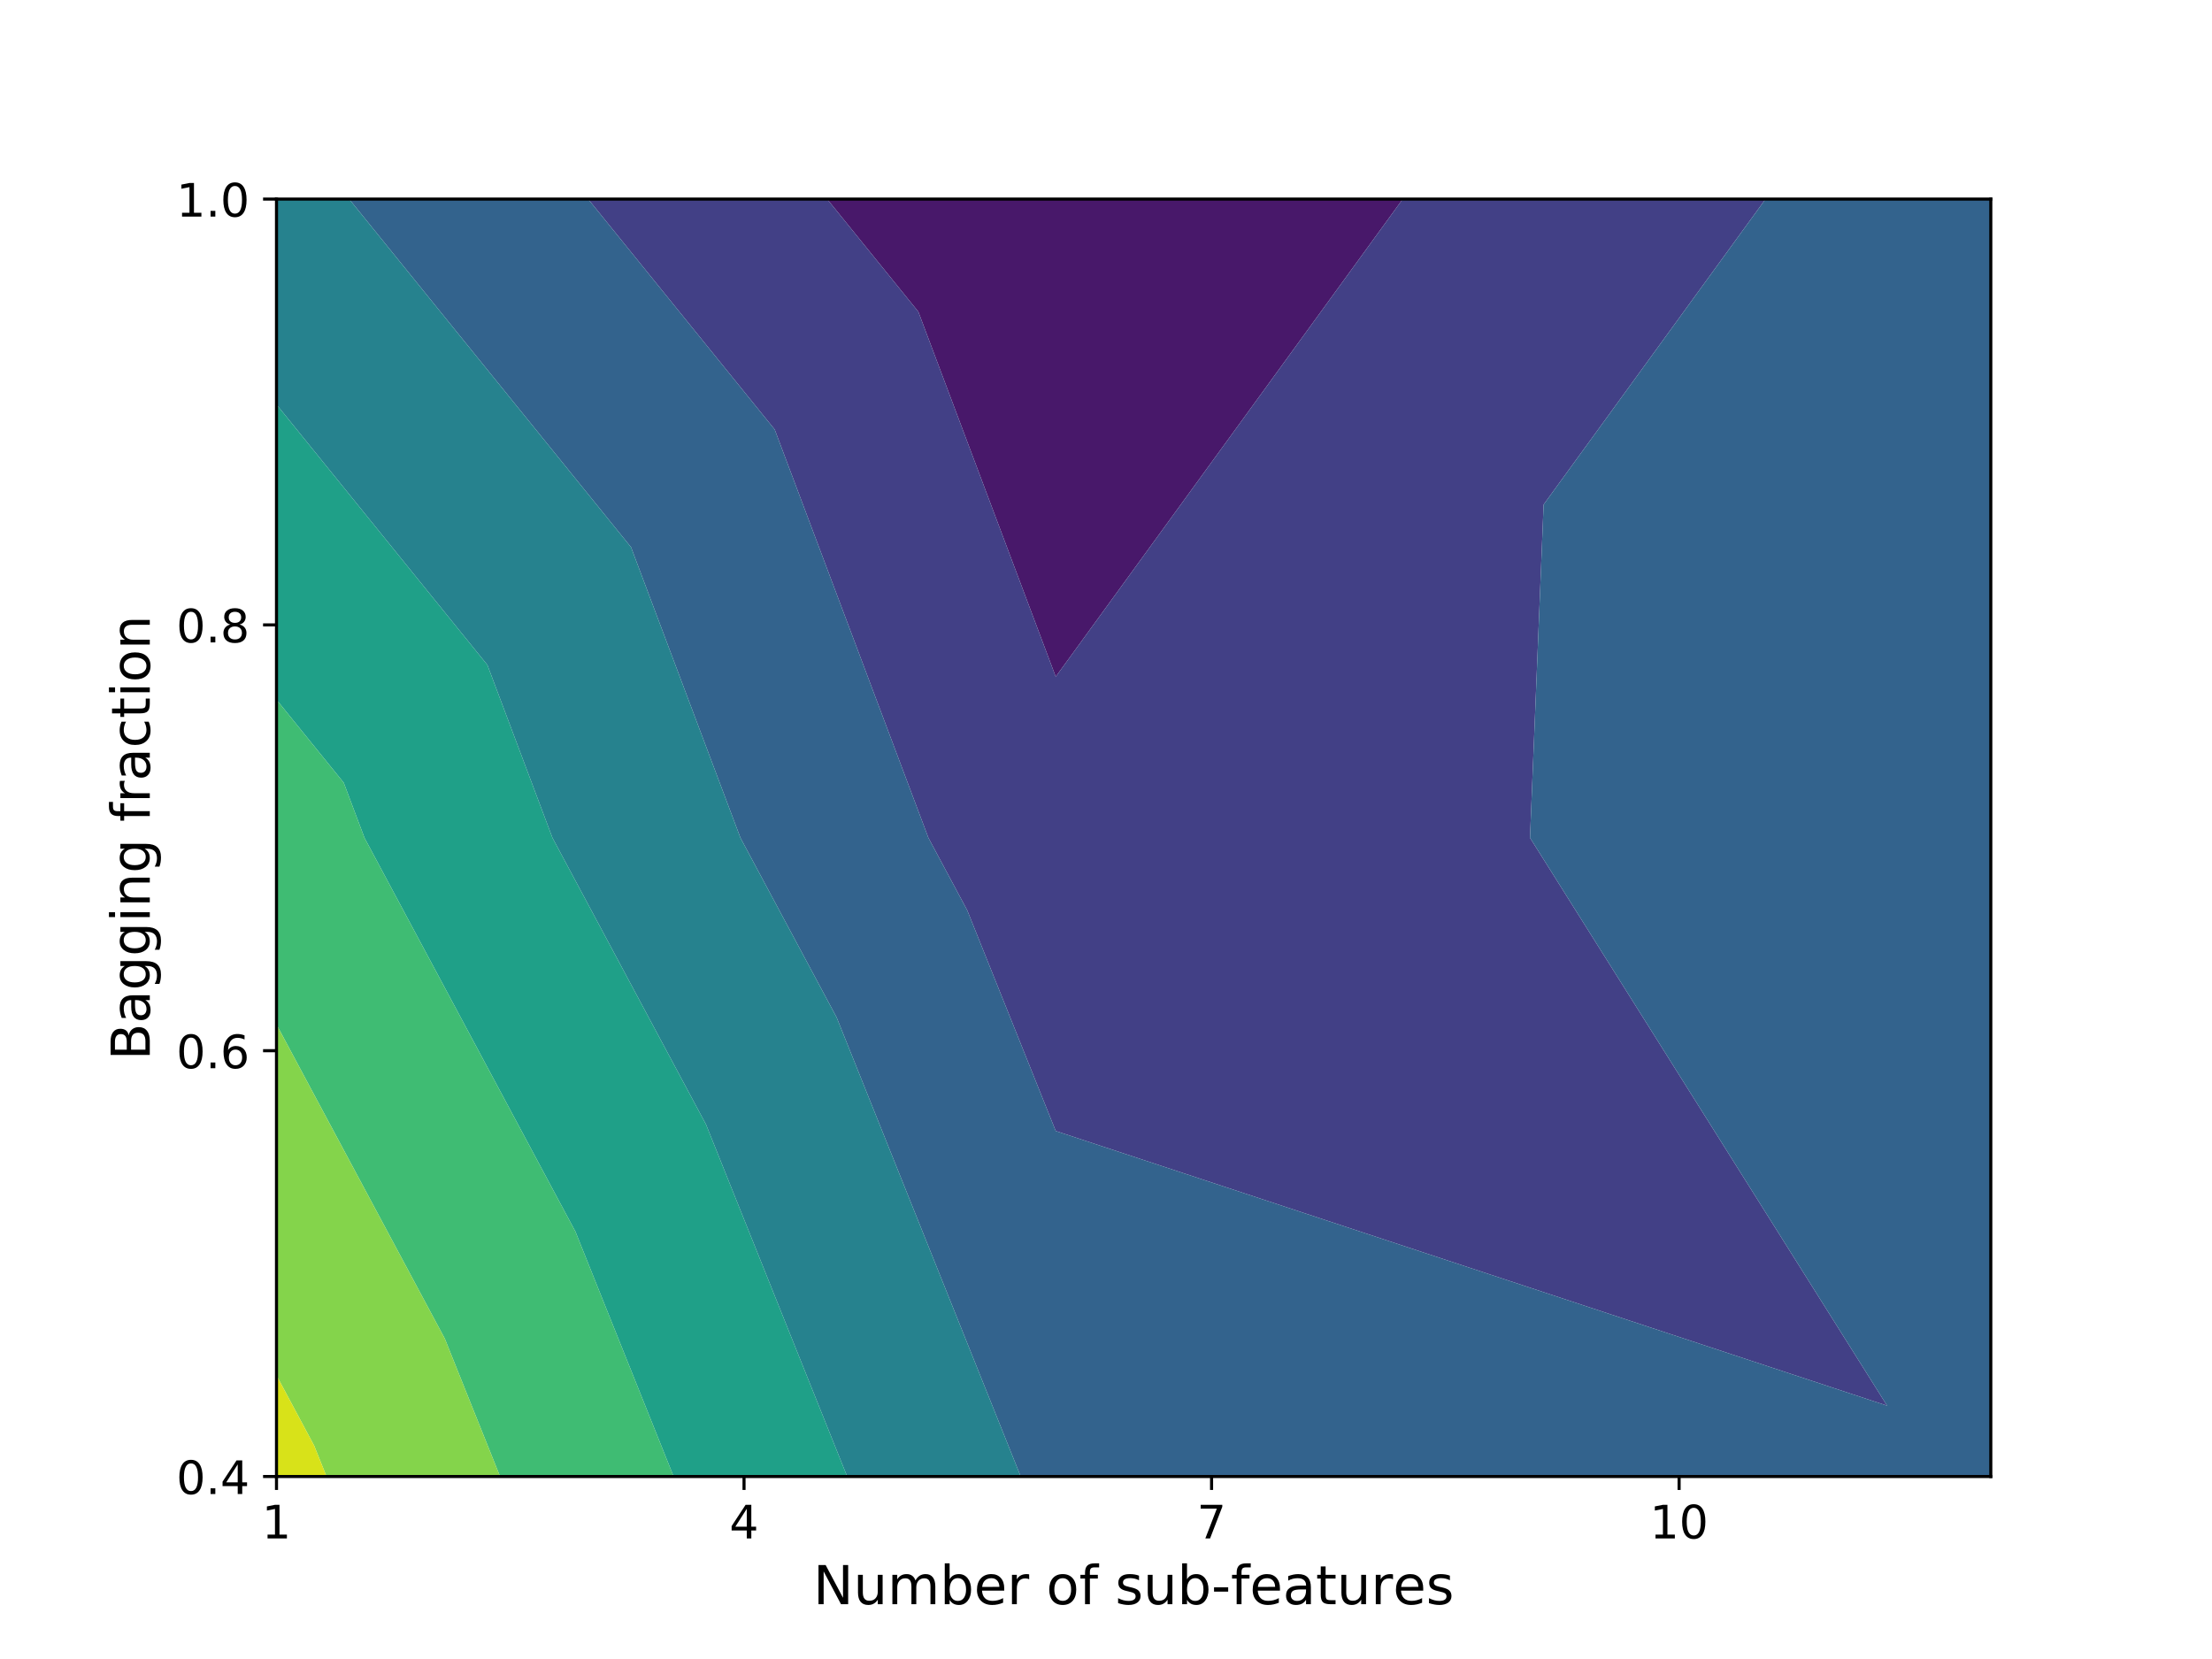
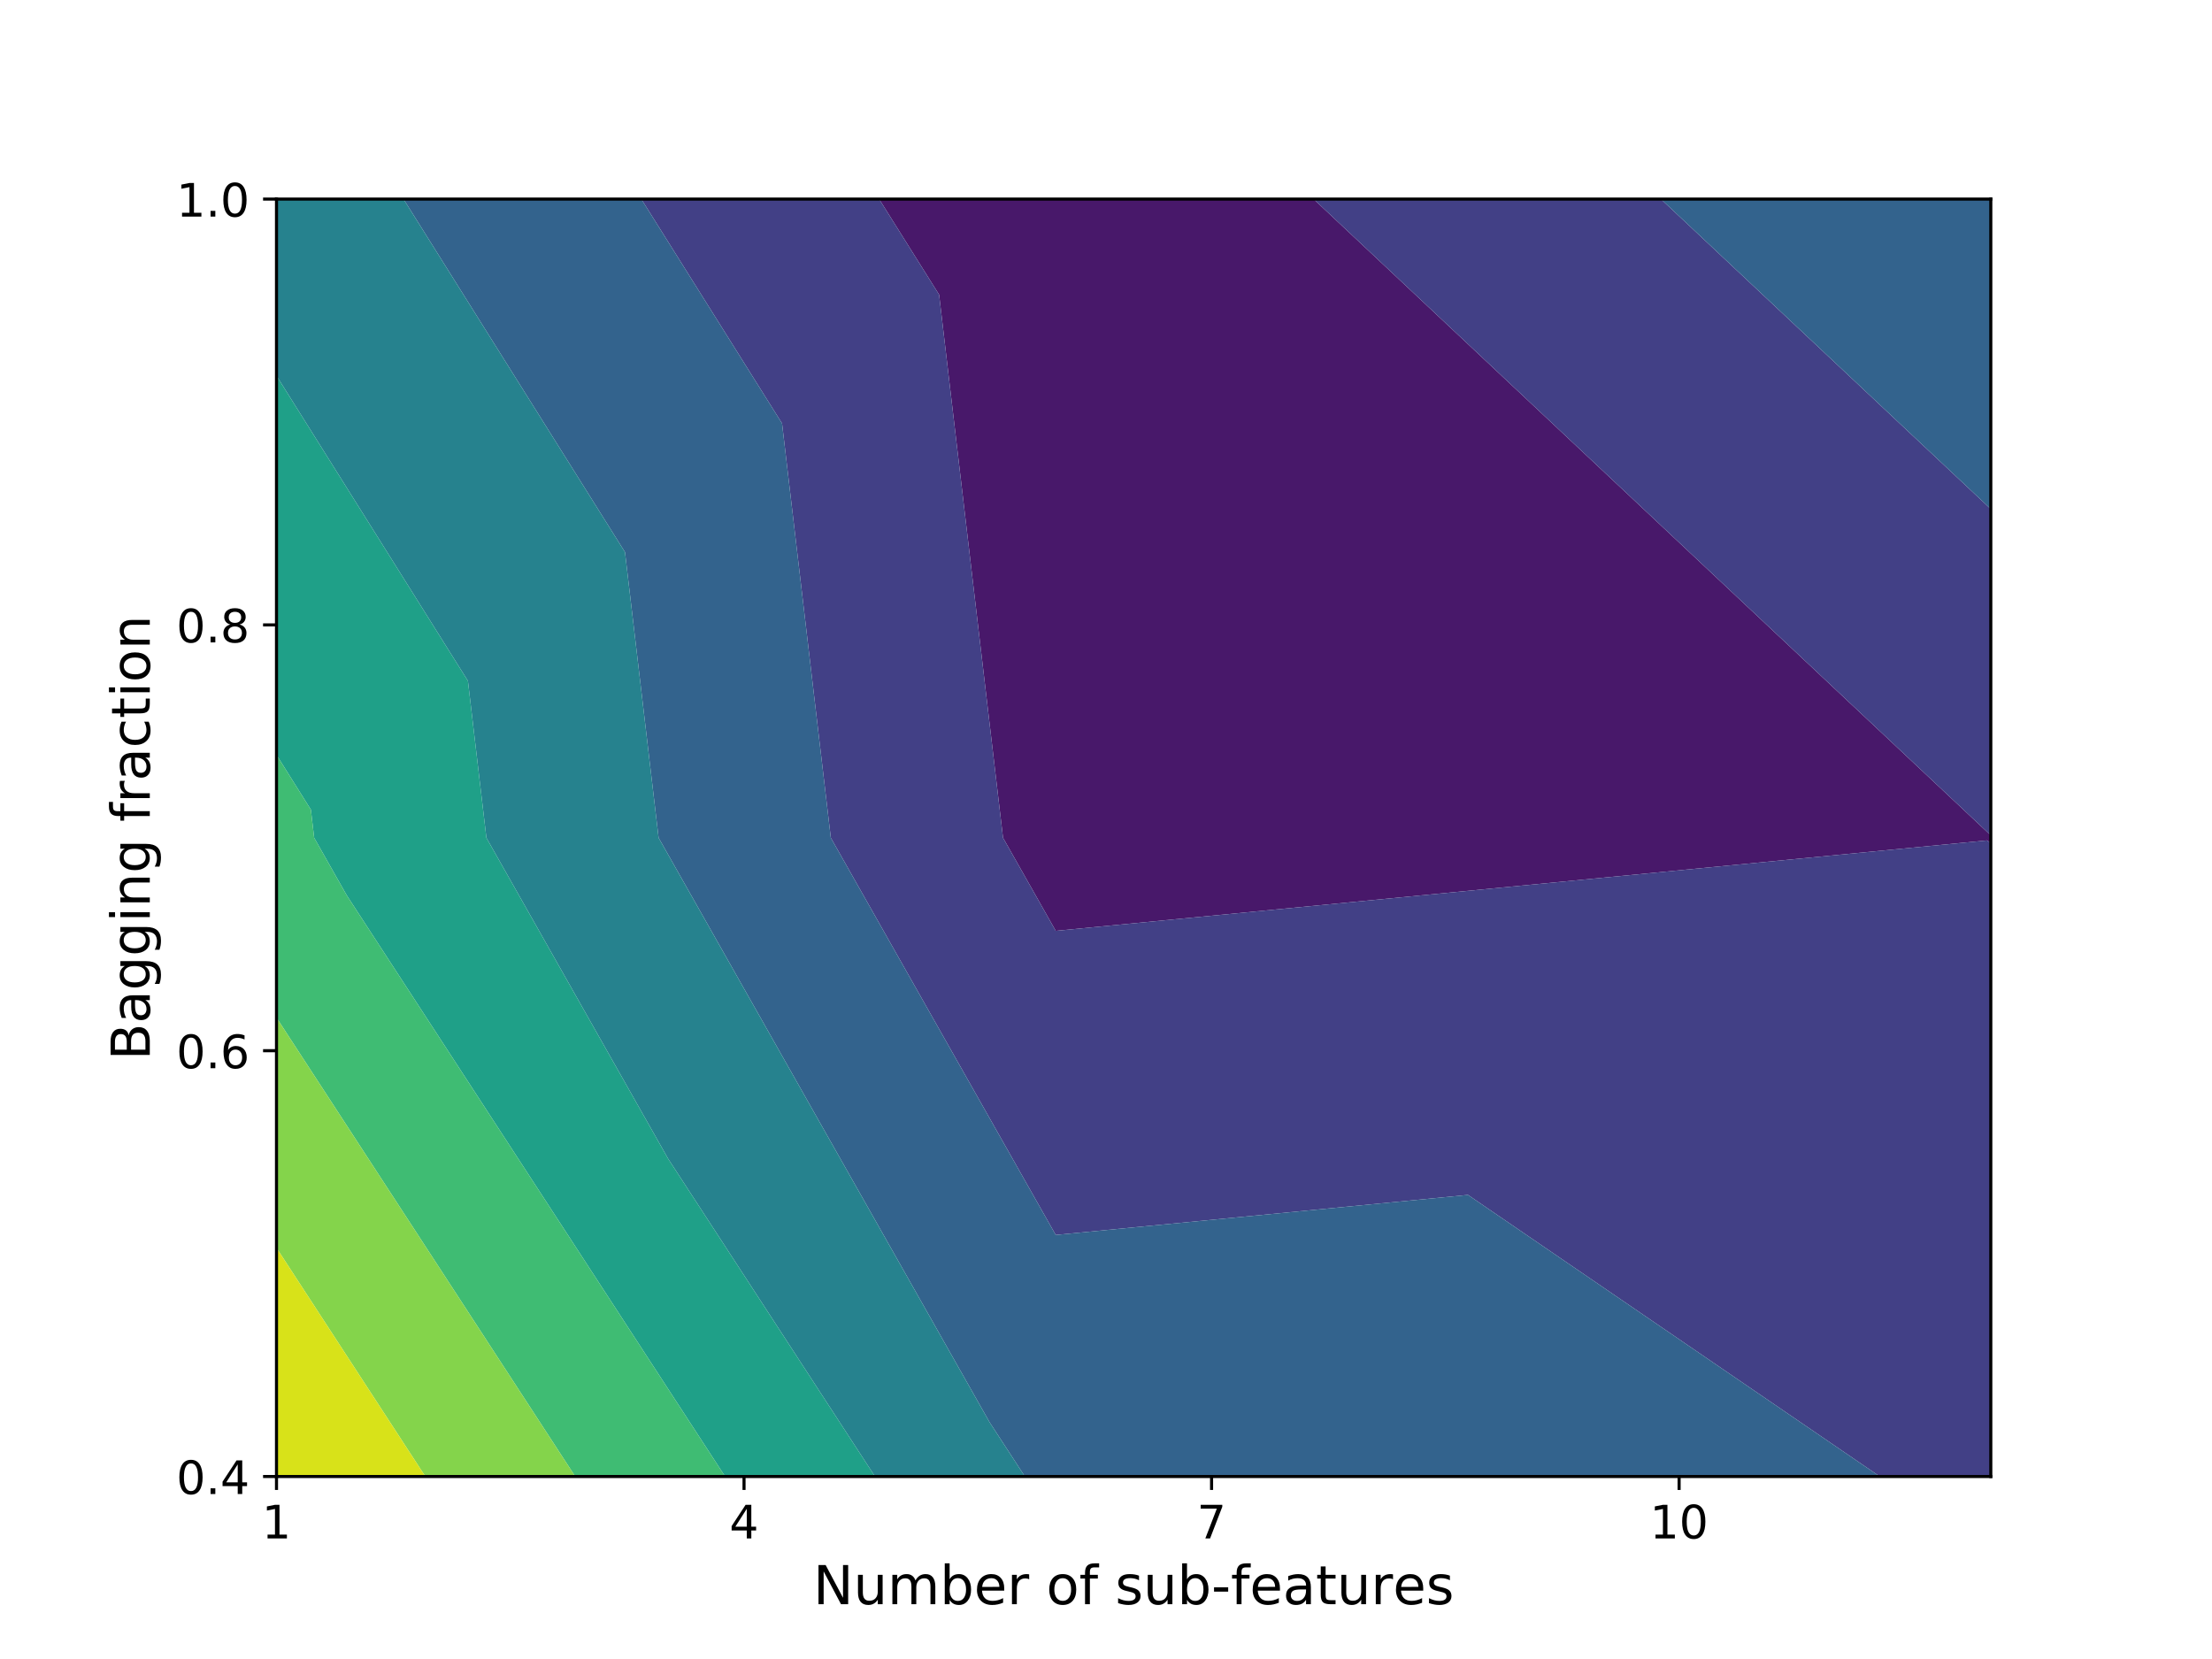
<svg xmlns="http://www.w3.org/2000/svg" xmlns:xlink="http://www.w3.org/1999/xlink" height="432pt" version="1.1" viewBox="0 0 576 432" width="576pt">
  <defs>
    <style type="text/css">
*{stroke-linecap:butt;stroke-linejoin:round;}
  </style>
  </defs>
  <g id="figure_1">
    <g id="patch_1">
      <path d="M 0 432  L 576 432  L 576 0  L 0 0  z " style="fill:#ffffff;" />
    </g>
    <g id="axes_1">
      <g id="patch_2">
        <path d="M 72 384.48  L 518.4 384.48  L 518.4 51.84  L 72 51.84  z " style="fill:#ffffff;" />
      </g>
      <g id="PathCollection_1">
-         <path clip-path="url(#p5b88f392f9)" d="M 215.384 51.84  L 239.13 81.167  L 274.909 176.215  L 365.272 51.84  L 274.909 51.84  " style="fill:#48186a;" />
+         <path clip-path="url(#pad7a2a1388)" d="M 518.4 217.53  L 342.062 51.84  L 274.909 51.84  L 228.925 51.84  L 244.541 76.732  L 261.186 218.16  L 274.909 242.393  L 517.398 218.844  L 518.4 219.53  L 518.4 218.16  " style="fill:#48186a;" />
      </g>
      <g id="PathCollection_2">
-         <path clip-path="url(#p5b88f392f9)" d="M 153.153 51.84  L 201.724 111.828  L 241.751 218.16  L 251.868 237.046  L 274.909 294.504  L 491.397 366.035  L 398.409 218.16  L 401.955 131.38  L 459.743 51.84  L 365.272 51.84  L 274.909 176.215  L 239.13 81.167  L 215.384 51.84  " style="fill:#424086;" />
+         <path clip-path="url(#pad7a2a1388)" d="M 518.4 219.53  L 517.398 218.844  L 274.909 242.393  L 261.186 218.16  L 244.541 76.732  L 228.925 51.84  L 166.997 51.84  L 203.642 110.256  L 216.342 218.16  L 274.909 321.579  L 382.257 311.155  L 489.506 384.48  L 518.4 384.48  M 518.4 132.553  L 432.5 51.84  L 342.062 51.84  L 518.4 217.53  " style="fill:#424086;" />
      </g>
      <g id="PathCollection_3">
-         <path clip-path="url(#p5b88f392f9)" d="M 90.921 51.84  L 164.318 142.489  L 192.803 218.16  L 217.856 264.925  L 265.797 384.48  L 274.909 384.48  L 518.4 384.48  L 518.4 218.16  L 518.4 51.84  L 459.743 51.84  L 401.955 131.38  L 398.409 218.16  L 491.397 366.035  L 274.909 294.504  L 251.868 237.046  L 241.751 218.16  L 201.724 111.828  L 153.153 51.84  " style="fill:#33638d;" />
+         <path clip-path="url(#pad7a2a1388)" d="M 489.506 384.48  L 382.257 311.155  L 274.909 321.579  L 216.342 218.16  L 203.642 110.256  L 166.997 51.84  L 105.069 51.84  L 162.744 143.779  L 171.498 218.16  L 257.696 370.371  L 266.882 384.48  L 274.909 384.48  M 432.5 51.84  L 518.4 132.553  L 518.4 51.84  " style="fill:#33638d;" />
      </g>
      <g id="PathCollection_4">
-         <path clip-path="url(#p5b88f392f9)" d="M 72 105.33  L 126.912 173.15  L 143.855 218.16  L 183.844 292.804  L 220.605 384.48  L 265.797 384.48  L 217.856 264.925  L 192.803 218.16  L 164.318 142.489  L 90.921 51.84  L 72 51.84  " style="fill:#26828e;" />
+         <path clip-path="url(#pad7a2a1388)" d="M 72 97.844  L 121.845 177.303  L 126.654 218.16  L 174.002 301.769  L 227.853 384.48  L 266.882 384.48  L 257.696 370.371  L 171.498 218.16  L 162.744 143.779  L 105.069 51.84  L 72 51.84  " style="fill:#26828e;" />
      </g>
      <g id="PathCollection_5">
-         <path clip-path="url(#p5b88f392f9)" d="M 72 182.19  L 89.506 203.811  L 94.907 218.16  L 149.831 320.684  L 175.413 384.48  L 220.605 384.48  L 183.844 292.804  L 143.855 218.16  L 126.912 173.15  L 72 105.33  " style="fill:#1fa088;" />
+         <path clip-path="url(#pad7a2a1388)" d="M 72 196.564  L 80.947 210.827  L 81.81 218.16  L 90.308 233.167  L 188.824 384.48  L 227.853 384.48  L 174.002 301.769  L 126.654 218.16  L 121.845 177.303  L 72 97.844  " style="fill:#1fa088;" />
      </g>
      <g id="PathCollection_6">
-         <path clip-path="url(#p5b88f392f9)" d="M 72 266.768  L 115.819 348.563  L 130.221 384.48  L 175.413 384.48  L 149.831 320.684  L 94.907 218.16  L 89.506 203.811  L 72 182.19  L 72 218.16  " style="fill:#3fbc73;" />
+         <path clip-path="url(#pad7a2a1388)" d="M 72 264.993  L 149.794 384.48  L 188.824 384.48  L 90.308 233.167  L 81.81 218.16  L 80.947 210.827  L 72 196.564  L 72 218.16  " style="fill:#3fbc73;" />
      </g>
      <g id="PathCollection_7">
-         <path clip-path="url(#p5b88f392f9)" d="M 72 358.137  L 81.806 376.442  L 85.029 384.48  L 130.221 384.48  L 115.819 348.563  L 72 266.768  " style="fill:#84d44b;" />
+         <path clip-path="url(#pad7a2a1388)" d="M 72 324.939  L 110.765 384.48  L 149.794 384.48  L 72 264.993  " style="fill:#84d44b;" />
      </g>
      <g id="PathCollection_8">
-         <path clip-path="url(#p5b88f392f9)" d="M 85.029 384.48  L 81.806 376.442  L 72 358.137  L 72 384.48  " style="fill:#d8e219;" />
+         <path clip-path="url(#pad7a2a1388)" d="M 110.765 384.48  L 72 324.939  L 72 384.48  " style="fill:#d8e219;" />
      </g>
      <g id="matplotlib.axis_1">
        <g id="xtick_1">
          <g id="line2d_1">
            <defs>
-               <path d="M 0 0  L 0 3.5  " id="m1ddb03eb8b" style="stroke:#000000;stroke-width:0.8;" />
-             </defs>
-             <g>
-               <use style="stroke:#000000;stroke-width:0.8;" x="72" xlink:href="#m1ddb03eb8b" y="384.48" />
+               <path d="M 0 0  L 0 3.5  " id="m6001f222ea" style="stroke:#000000;stroke-width:0.8;" />
+             </defs>
+             <g>
+               <use style="stroke:#000000;stroke-width:0.8;" x="72" xlink:href="#m6001f222ea" y="384.48" />
            </g>
          </g>
          <g id="text_1">
            <defs>
              <path d="M 12.406 8.297  L 28.516 8.297  L 28.516 63.922  L 10.984 60.406  L 10.984 69.391  L 28.422 72.906  L 38.281 72.906  L 38.281 8.297  L 54.391 8.297  L 54.391 0  L 12.406 0  z " id="DejaVuSans-49" />
            </defs>
            <g transform="translate(68.1825 400.5981)scale(0.12 -0.12)">
              <use xlink:href="#DejaVuSans-49" />
            </g>
          </g>
        </g>
        <g id="xtick_2">
          <g id="line2d_2">
            <g>
-               <use style="stroke:#000000;stroke-width:0.8;" x="193.745" xlink:href="#m1ddb03eb8b" y="384.48" />
+               <use style="stroke:#000000;stroke-width:0.8;" x="193.745" xlink:href="#m6001f222ea" y="384.48" />
            </g>
          </g>
          <g id="text_2">
            <defs>
              <path d="M 37.797 64.312  L 12.891 25.391  L 37.797 25.391  z M 35.203 72.906  L 47.609 72.906  L 47.609 25.391  L 58.016 25.391  L 58.016 17.188  L 47.609 17.188  L 47.609 0  L 37.797 0  L 37.797 17.188  L 4.891 17.188  L 4.891 26.703  z " id="DejaVuSans-52" />
            </defs>
            <g transform="translate(189.928 400.5981)scale(0.12 -0.12)">
              <use xlink:href="#DejaVuSans-52" />
            </g>
          </g>
        </g>
        <g id="xtick_3">
          <g id="line2d_3">
            <g>
-               <use style="stroke:#000000;stroke-width:0.8;" x="315.491" xlink:href="#m1ddb03eb8b" y="384.48" />
+               <use style="stroke:#000000;stroke-width:0.8;" x="315.491" xlink:href="#m6001f222ea" y="384.48" />
            </g>
          </g>
          <g id="text_3">
            <defs>
              <path d="M 8.203 72.906  L 55.078 72.906  L 55.078 68.703  L 28.609 0  L 18.312 0  L 43.219 64.594  L 8.203 64.594  z " id="DejaVuSans-55" />
            </defs>
            <g transform="translate(311.6734 400.5981)scale(0.12 -0.12)">
              <use xlink:href="#DejaVuSans-55" />
            </g>
          </g>
        </g>
        <g id="xtick_4">
          <g id="line2d_4">
            <g>
-               <use style="stroke:#000000;stroke-width:0.8;" x="437.236" xlink:href="#m1ddb03eb8b" y="384.48" />
+               <use style="stroke:#000000;stroke-width:0.8;" x="437.236" xlink:href="#m6001f222ea" y="384.48" />
            </g>
          </g>
          <g id="text_4">
            <defs>
              <path d="M 31.781 66.406  Q 24.172 66.406 20.328 58.906  Q 16.5 51.422 16.5 36.375  Q 16.5 21.391 20.328 13.891  Q 24.172 6.391 31.781 6.391  Q 39.453 6.391 43.281 13.891  Q 47.125 21.391 47.125 36.375  Q 47.125 51.422 43.281 58.906  Q 39.453 66.406 31.781 66.406  z M 31.781 74.219  Q 44.047 74.219 50.516 64.516  Q 56.984 54.828 56.984 36.375  Q 56.984 17.969 50.516 8.266  Q 44.047 -1.422 31.781 -1.422  Q 19.531 -1.422 13.062 8.266  Q 6.594 17.969 6.594 36.375  Q 6.594 54.828 13.062 64.516  Q 19.531 74.219 31.781 74.219  z " id="DejaVuSans-48" />
            </defs>
            <g transform="translate(429.6014 400.5981)scale(0.12 -0.12)">
              <use xlink:href="#DejaVuSans-49" />
              <use x="63.623" xlink:href="#DejaVuSans-48" />
            </g>
          </g>
        </g>
        <g id="text_5">
          <defs>
            <path d="M 9.812 72.906  L 23.094 72.906  L 55.422 11.922  L 55.422 72.906  L 64.984 72.906  L 64.984 0  L 51.703 0  L 19.391 60.984  L 19.391 0  L 9.812 0  z " id="DejaVuSans-78" />
            <path d="M 8.5 21.578  L 8.5 54.688  L 17.484 54.688  L 17.484 21.922  Q 17.484 14.156 20.5 10.266  Q 23.531 6.391 29.594 6.391  Q 36.859 6.391 41.078 11.031  Q 45.312 15.672 45.312 23.688  L 45.312 54.688  L 54.297 54.688  L 54.297 0  L 45.312 0  L 45.312 8.406  Q 42.047 3.422 37.719 1  Q 33.406 -1.422 27.688 -1.422  Q 18.266 -1.422 13.375 4.438  Q 8.5 10.297 8.5 21.578  z M 31.109 56  z " id="DejaVuSans-117" />
            <path d="M 52 44.188  Q 55.375 50.25 60.062 53.125  Q 64.75 56 71.094 56  Q 79.641 56 84.281 50.016  Q 88.922 44.047 88.922 33.016  L 88.922 0  L 79.891 0  L 79.891 32.719  Q 79.891 40.578 77.094 44.375  Q 74.312 48.188 68.609 48.188  Q 61.625 48.188 57.562 43.547  Q 53.516 38.922 53.516 30.906  L 53.516 0  L 44.484 0  L 44.484 32.719  Q 44.484 40.625 41.703 44.406  Q 38.922 48.188 33.109 48.188  Q 26.219 48.188 22.156 43.531  Q 18.109 38.875 18.109 30.906  L 18.109 0  L 9.078 0  L 9.078 54.688  L 18.109 54.688  L 18.109 46.188  Q 21.188 51.219 25.484 53.609  Q 29.781 56 35.688 56  Q 41.656 56 45.828 52.969  Q 50 49.953 52 44.188  z " id="DejaVuSans-109" />
            <path d="M 48.688 27.297  Q 48.688 37.203 44.609 42.844  Q 40.531 48.484 33.406 48.484  Q 26.266 48.484 22.188 42.844  Q 18.109 37.203 18.109 27.297  Q 18.109 17.391 22.188 11.75  Q 26.266 6.109 33.406 6.109  Q 40.531 6.109 44.609 11.75  Q 48.688 17.391 48.688 27.297  z M 18.109 46.391  Q 20.953 51.266 25.266 53.625  Q 29.594 56 35.594 56  Q 45.562 56 51.781 48.094  Q 58.016 40.188 58.016 27.297  Q 58.016 14.406 51.781 6.484  Q 45.562 -1.422 35.594 -1.422  Q 29.594 -1.422 25.266 0.953  Q 20.953 3.328 18.109 8.203  L 18.109 0  L 9.078 0  L 9.078 75.984  L 18.109 75.984  z " id="DejaVuSans-98" />
            <path d="M 56.203 29.594  L 56.203 25.203  L 14.891 25.203  Q 15.484 15.922 20.484 11.062  Q 25.484 6.203 34.422 6.203  Q 39.594 6.203 44.453 7.469  Q 49.312 8.734 54.109 11.281  L 54.109 2.781  Q 49.266 0.734 44.188 -0.344  Q 39.109 -1.422 33.891 -1.422  Q 20.797 -1.422 13.156 6.188  Q 5.516 13.812 5.516 26.812  Q 5.516 40.234 12.766 48.109  Q 20.016 56 32.328 56  Q 43.359 56 49.781 48.891  Q 56.203 41.797 56.203 29.594  z M 47.219 32.234  Q 47.125 39.594 43.094 43.984  Q 39.062 48.391 32.422 48.391  Q 24.906 48.391 20.391 44.141  Q 15.875 39.891 15.188 32.172  z " id="DejaVuSans-101" />
            <path d="M 41.109 46.297  Q 39.594 47.172 37.812 47.578  Q 36.031 48 33.891 48  Q 26.266 48 22.188 43.047  Q 18.109 38.094 18.109 28.812  L 18.109 0  L 9.078 0  L 9.078 54.688  L 18.109 54.688  L 18.109 46.188  Q 20.953 51.172 25.484 53.578  Q 30.031 56 36.531 56  Q 37.453 56 38.578 55.875  Q 39.703 55.766 41.062 55.516  z " id="DejaVuSans-114" />
            <path id="DejaVuSans-32" />
            <path d="M 30.609 48.391  Q 23.391 48.391 19.188 42.75  Q 14.984 37.109 14.984 27.297  Q 14.984 17.484 19.156 11.844  Q 23.344 6.203 30.609 6.203  Q 37.797 6.203 41.984 11.859  Q 46.188 17.531 46.188 27.297  Q 46.188 37.016 41.984 42.703  Q 37.797 48.391 30.609 48.391  z M 30.609 56  Q 42.328 56 49.016 48.375  Q 55.719 40.766 55.719 27.297  Q 55.719 13.875 49.016 6.219  Q 42.328 -1.422 30.609 -1.422  Q 18.844 -1.422 12.172 6.219  Q 5.516 13.875 5.516 27.297  Q 5.516 40.766 12.172 48.375  Q 18.844 56 30.609 56  z " id="DejaVuSans-111" />
            <path d="M 37.109 75.984  L 37.109 68.5  L 28.516 68.5  Q 23.688 68.5 21.797 66.547  Q 19.922 64.594 19.922 59.516  L 19.922 54.688  L 34.719 54.688  L 34.719 47.703  L 19.922 47.703  L 19.922 0  L 10.891 0  L 10.891 47.703  L 2.297 47.703  L 2.297 54.688  L 10.891 54.688  L 10.891 58.5  Q 10.891 67.625 15.141 71.797  Q 19.391 75.984 28.609 75.984  z " id="DejaVuSans-102" />
            <path d="M 44.281 53.078  L 44.281 44.578  Q 40.484 46.531 36.375 47.5  Q 32.281 48.484 27.875 48.484  Q 21.188 48.484 17.844 46.438  Q 14.5 44.391 14.5 40.281  Q 14.5 37.156 16.891 35.375  Q 19.281 33.594 26.516 31.984  L 29.594 31.297  Q 39.156 29.25 43.188 25.516  Q 47.219 21.781 47.219 15.094  Q 47.219 7.469 41.188 3.016  Q 35.156 -1.422 24.609 -1.422  Q 20.219 -1.422 15.453 -0.562  Q 10.688 0.297 5.422 2  L 5.422 11.281  Q 10.406 8.688 15.234 7.391  Q 20.062 6.109 24.812 6.109  Q 31.156 6.109 34.562 8.281  Q 37.984 10.453 37.984 14.406  Q 37.984 18.062 35.516 20.016  Q 33.062 21.969 24.703 23.781  L 21.578 24.516  Q 13.234 26.266 9.516 29.906  Q 5.812 33.547 5.812 39.891  Q 5.812 47.609 11.281 51.797  Q 16.75 56 26.812 56  Q 31.781 56 36.172 55.266  Q 40.578 54.547 44.281 53.078  z " id="DejaVuSans-115" />
            <path d="M 4.891 31.391  L 31.203 31.391  L 31.203 23.391  L 4.891 23.391  z " id="DejaVuSans-45" />
            <path d="M 34.281 27.484  Q 23.391 27.484 19.188 25  Q 14.984 22.516 14.984 16.5  Q 14.984 11.719 18.141 8.906  Q 21.297 6.109 26.703 6.109  Q 34.188 6.109 38.703 11.406  Q 43.219 16.703 43.219 25.484  L 43.219 27.484  z M 52.203 31.203  L 52.203 0  L 43.219 0  L 43.219 8.297  Q 40.141 3.328 35.547 0.953  Q 30.953 -1.422 24.312 -1.422  Q 15.922 -1.422 10.953 3.297  Q 6 8.016 6 15.922  Q 6 25.141 12.172 29.828  Q 18.359 34.516 30.609 34.516  L 43.219 34.516  L 43.219 35.406  Q 43.219 41.609 39.141 45  Q 35.062 48.391 27.688 48.391  Q 23 48.391 18.547 47.266  Q 14.109 46.141 10.016 43.891  L 10.016 52.203  Q 14.938 54.109 19.578 55.047  Q 24.219 56 28.609 56  Q 40.484 56 46.344 49.844  Q 52.203 43.703 52.203 31.203  z " id="DejaVuSans-97" />
            <path d="M 18.312 70.219  L 18.312 54.688  L 36.812 54.688  L 36.812 47.703  L 18.312 47.703  L 18.312 18.016  Q 18.312 11.328 20.141 9.422  Q 21.969 7.516 27.594 7.516  L 36.812 7.516  L 36.812 0  L 27.594 0  Q 17.188 0 13.234 3.875  Q 9.281 7.766 9.281 18.016  L 9.281 47.703  L 2.688 47.703  L 2.688 54.688  L 9.281 54.688  L 9.281 70.219  z " id="DejaVuSans-116" />
          </defs>
          <g transform="translate(211.76 417.7316)scale(0.14 -0.14)">
            <use xlink:href="#DejaVuSans-78" />
            <use x="74.805" xlink:href="#DejaVuSans-117" />
            <use x="138.184" xlink:href="#DejaVuSans-109" />
            <use x="235.596" xlink:href="#DejaVuSans-98" />
            <use x="299.072" xlink:href="#DejaVuSans-101" />
            <use x="360.596" xlink:href="#DejaVuSans-114" />
            <use x="401.709" xlink:href="#DejaVuSans-32" />
            <use x="433.496" xlink:href="#DejaVuSans-111" />
            <use x="494.678" xlink:href="#DejaVuSans-102" />
            <use x="529.883" xlink:href="#DejaVuSans-32" />
            <use x="561.67" xlink:href="#DejaVuSans-115" />
            <use x="613.77" xlink:href="#DejaVuSans-117" />
            <use x="677.148" xlink:href="#DejaVuSans-98" />
            <use x="740.625" xlink:href="#DejaVuSans-45" />
            <use x="776.709" xlink:href="#DejaVuSans-102" />
            <use x="811.914" xlink:href="#DejaVuSans-101" />
            <use x="873.438" xlink:href="#DejaVuSans-97" />
            <use x="934.717" xlink:href="#DejaVuSans-116" />
            <use x="973.926" xlink:href="#DejaVuSans-117" />
            <use x="1037.305" xlink:href="#DejaVuSans-114" />
            <use x="1078.387" xlink:href="#DejaVuSans-101" />
            <use x="1139.91" xlink:href="#DejaVuSans-115" />
          </g>
        </g>
      </g>
      <g id="matplotlib.axis_2">
        <g id="ytick_1">
          <g id="line2d_5">
            <defs>
-               <path d="M 0 0  L -3.5 0  " id="m964d67d735" style="stroke:#000000;stroke-width:0.8;" />
-             </defs>
-             <g>
-               <use style="stroke:#000000;stroke-width:0.8;" x="72" xlink:href="#m964d67d735" y="384.48" />
+               <path d="M 0 0  L -3.5 0  " id="m54b77020f4" style="stroke:#000000;stroke-width:0.8;" />
+             </defs>
+             <g>
+               <use style="stroke:#000000;stroke-width:0.8;" x="72" xlink:href="#m54b77020f4" y="384.48" />
            </g>
          </g>
          <g id="text_6">
            <defs>
              <path d="M 10.688 12.406  L 21 12.406  L 21 0  L 10.688 0  z " id="DejaVuSans-46" />
            </defs>
            <g transform="translate(45.91625 389.0391)scale(0.12 -0.12)">
              <use xlink:href="#DejaVuSans-48" />
              <use x="63.623" xlink:href="#DejaVuSans-46" />
              <use x="95.41" xlink:href="#DejaVuSans-52" />
            </g>
          </g>
        </g>
        <g id="ytick_2">
          <g id="line2d_6">
            <g>
-               <use style="stroke:#000000;stroke-width:0.8;" x="72" xlink:href="#m964d67d735" y="273.6" />
+               <use style="stroke:#000000;stroke-width:0.8;" x="72" xlink:href="#m54b77020f4" y="273.6" />
            </g>
          </g>
          <g id="text_7">
            <defs>
              <path d="M 33.016 40.375  Q 26.375 40.375 22.484 35.828  Q 18.609 31.297 18.609 23.391  Q 18.609 15.531 22.484 10.953  Q 26.375 6.391 33.016 6.391  Q 39.656 6.391 43.531 10.953  Q 47.406 15.531 47.406 23.391  Q 47.406 31.297 43.531 35.828  Q 39.656 40.375 33.016 40.375  z M 52.594 71.297  L 52.594 62.312  Q 48.875 64.062 45.094 64.984  Q 41.312 65.922 37.594 65.922  Q 27.828 65.922 22.672 59.328  Q 17.531 52.734 16.797 39.406  Q 19.672 43.656 24.016 45.922  Q 28.375 48.188 33.594 48.188  Q 44.578 48.188 50.953 41.516  Q 57.328 34.859 57.328 23.391  Q 57.328 12.156 50.688 5.359  Q 44.047 -1.422 33.016 -1.422  Q 20.359 -1.422 13.672 8.266  Q 6.984 17.969 6.984 36.375  Q 6.984 53.656 15.188 63.938  Q 23.391 74.219 37.203 74.219  Q 40.922 74.219 44.703 73.484  Q 48.484 72.75 52.594 71.297  z " id="DejaVuSans-54" />
            </defs>
            <g transform="translate(45.91625 278.1591)scale(0.12 -0.12)">
              <use xlink:href="#DejaVuSans-48" />
              <use x="63.623" xlink:href="#DejaVuSans-46" />
              <use x="95.41" xlink:href="#DejaVuSans-54" />
            </g>
          </g>
        </g>
        <g id="ytick_3">
          <g id="line2d_7">
            <g>
-               <use style="stroke:#000000;stroke-width:0.8;" x="72" xlink:href="#m964d67d735" y="162.72" />
+               <use style="stroke:#000000;stroke-width:0.8;" x="72" xlink:href="#m54b77020f4" y="162.72" />
            </g>
          </g>
          <g id="text_8">
            <defs>
              <path d="M 31.781 34.625  Q 24.75 34.625 20.719 30.859  Q 16.703 27.094 16.703 20.516  Q 16.703 13.922 20.719 10.156  Q 24.75 6.391 31.781 6.391  Q 38.812 6.391 42.859 10.172  Q 46.922 13.969 46.922 20.516  Q 46.922 27.094 42.891 30.859  Q 38.875 34.625 31.781 34.625  z M 21.922 38.812  Q 15.578 40.375 12.031 44.719  Q 8.5 49.078 8.5 55.328  Q 8.5 64.062 14.719 69.141  Q 20.953 74.219 31.781 74.219  Q 42.672 74.219 48.875 69.141  Q 55.078 64.062 55.078 55.328  Q 55.078 49.078 51.531 44.719  Q 48 40.375 41.703 38.812  Q 48.828 37.156 52.797 32.312  Q 56.781 27.484 56.781 20.516  Q 56.781 9.906 50.312 4.234  Q 43.844 -1.422 31.781 -1.422  Q 19.734 -1.422 13.25 4.234  Q 6.781 9.906 6.781 20.516  Q 6.781 27.484 10.781 32.312  Q 14.797 37.156 21.922 38.812  z M 18.312 54.391  Q 18.312 48.734 21.844 45.562  Q 25.391 42.391 31.781 42.391  Q 38.141 42.391 41.719 45.562  Q 45.312 48.734 45.312 54.391  Q 45.312 60.062 41.719 63.234  Q 38.141 66.406 31.781 66.406  Q 25.391 66.406 21.844 63.234  Q 18.312 60.062 18.312 54.391  z " id="DejaVuSans-56" />
            </defs>
            <g transform="translate(45.91625 167.2791)scale(0.12 -0.12)">
              <use xlink:href="#DejaVuSans-48" />
              <use x="63.623" xlink:href="#DejaVuSans-46" />
              <use x="95.41" xlink:href="#DejaVuSans-56" />
            </g>
          </g>
        </g>
        <g id="ytick_4">
          <g id="line2d_8">
            <g>
-               <use style="stroke:#000000;stroke-width:0.8;" x="72" xlink:href="#m964d67d735" y="51.84" />
+               <use style="stroke:#000000;stroke-width:0.8;" x="72" xlink:href="#m54b77020f4" y="51.84" />
            </g>
          </g>
          <g id="text_9">
            <g transform="translate(45.91625 56.39906)scale(0.12 -0.12)">
              <use xlink:href="#DejaVuSans-49" />
              <use x="63.623" xlink:href="#DejaVuSans-46" />
              <use x="95.41" xlink:href="#DejaVuSans-48" />
            </g>
          </g>
        </g>
        <g id="text_10">
          <defs>
            <path d="M 19.672 34.812  L 19.672 8.109  L 35.5 8.109  Q 43.453 8.109 47.281 11.406  Q 51.125 14.703 51.125 21.484  Q 51.125 28.328 47.281 31.562  Q 43.453 34.812 35.5 34.812  z M 19.672 64.797  L 19.672 42.828  L 34.281 42.828  Q 41.5 42.828 45.031 45.531  Q 48.578 48.25 48.578 53.812  Q 48.578 59.328 45.031 62.062  Q 41.5 64.797 34.281 64.797  z M 9.812 72.906  L 35.016 72.906  Q 46.297 72.906 52.391 68.219  Q 58.5 63.531 58.5 54.891  Q 58.5 48.188 55.375 44.234  Q 52.25 40.281 46.188 39.312  Q 53.469 37.75 57.5 32.781  Q 61.531 27.828 61.531 20.406  Q 61.531 10.641 54.891 5.312  Q 48.25 0 35.984 0  L 9.812 0  z " id="DejaVuSans-66" />
            <path d="M 45.406 27.984  Q 45.406 37.75 41.375 43.109  Q 37.359 48.484 30.078 48.484  Q 22.859 48.484 18.828 43.109  Q 14.797 37.75 14.797 27.984  Q 14.797 18.266 18.828 12.891  Q 22.859 7.516 30.078 7.516  Q 37.359 7.516 41.375 12.891  Q 45.406 18.266 45.406 27.984  z M 54.391 6.781  Q 54.391 -7.172 48.188 -13.984  Q 42 -20.797 29.203 -20.797  Q 24.469 -20.797 20.266 -20.094  Q 16.062 -19.391 12.109 -17.922  L 12.109 -9.188  Q 16.062 -11.328 19.922 -12.344  Q 23.781 -13.375 27.781 -13.375  Q 36.625 -13.375 41.016 -8.766  Q 45.406 -4.156 45.406 5.172  L 45.406 9.625  Q 42.625 4.781 38.281 2.391  Q 33.938 0 27.875 0  Q 17.828 0 11.672 7.656  Q 5.516 15.328 5.516 27.984  Q 5.516 40.672 11.672 48.328  Q 17.828 56 27.875 56  Q 33.938 56 38.281 53.609  Q 42.625 51.219 45.406 46.391  L 45.406 54.688  L 54.391 54.688  z " id="DejaVuSans-103" />
            <path d="M 9.422 54.688  L 18.406 54.688  L 18.406 0  L 9.422 0  z M 9.422 75.984  L 18.406 75.984  L 18.406 64.594  L 9.422 64.594  z " id="DejaVuSans-105" />
            <path d="M 54.891 33.016  L 54.891 0  L 45.906 0  L 45.906 32.719  Q 45.906 40.484 42.875 44.328  Q 39.844 48.188 33.797 48.188  Q 26.516 48.188 22.312 43.547  Q 18.109 38.922 18.109 30.906  L 18.109 0  L 9.078 0  L 9.078 54.688  L 18.109 54.688  L 18.109 46.188  Q 21.344 51.125 25.703 53.562  Q 30.078 56 35.797 56  Q 45.219 56 50.047 50.172  Q 54.891 44.344 54.891 33.016  z " id="DejaVuSans-110" />
            <path d="M 48.781 52.594  L 48.781 44.188  Q 44.969 46.297 41.141 47.344  Q 37.312 48.391 33.406 48.391  Q 24.656 48.391 19.812 42.844  Q 14.984 37.312 14.984 27.297  Q 14.984 17.281 19.812 11.734  Q 24.656 6.203 33.406 6.203  Q 37.312 6.203 41.141 7.25  Q 44.969 8.297 48.781 10.406  L 48.781 2.094  Q 45.016 0.344 40.984 -0.531  Q 36.969 -1.422 32.422 -1.422  Q 20.062 -1.422 12.781 6.344  Q 5.516 14.109 5.516 27.297  Q 5.516 40.672 12.859 48.328  Q 20.219 56 33.016 56  Q 37.156 56 41.109 55.141  Q 45.062 54.297 48.781 52.594  z " id="DejaVuSans-99" />
          </defs>
          <g transform="translate(39.00469 276.0784)rotate(-90)scale(0.14 -0.14)">
            <use xlink:href="#DejaVuSans-66" />
            <use x="68.604" xlink:href="#DejaVuSans-97" />
            <use x="129.883" xlink:href="#DejaVuSans-103" />
            <use x="193.359" xlink:href="#DejaVuSans-103" />
            <use x="256.836" xlink:href="#DejaVuSans-105" />
            <use x="284.619" xlink:href="#DejaVuSans-110" />
            <use x="347.998" xlink:href="#DejaVuSans-103" />
            <use x="411.475" xlink:href="#DejaVuSans-32" />
            <use x="443.262" xlink:href="#DejaVuSans-102" />
            <use x="478.467" xlink:href="#DejaVuSans-114" />
            <use x="519.58" xlink:href="#DejaVuSans-97" />
            <use x="580.859" xlink:href="#DejaVuSans-99" />
            <use x="635.84" xlink:href="#DejaVuSans-116" />
            <use x="675.049" xlink:href="#DejaVuSans-105" />
            <use x="702.832" xlink:href="#DejaVuSans-111" />
            <use x="764.014" xlink:href="#DejaVuSans-110" />
          </g>
        </g>
      </g>
      <g id="patch_3">
        <path d="M 72 384.48  L 72 51.84  " style="fill:none;stroke:#000000;stroke-linecap:square;stroke-linejoin:miter;stroke-width:0.8;" />
      </g>
      <g id="patch_4">
        <path d="M 518.4 384.48  L 518.4 51.84  " style="fill:none;stroke:#000000;stroke-linecap:square;stroke-linejoin:miter;stroke-width:0.8;" />
      </g>
      <g id="patch_5">
        <path d="M 72 384.48  L 518.4 384.48  " style="fill:none;stroke:#000000;stroke-linecap:square;stroke-linejoin:miter;stroke-width:0.8;" />
      </g>
      <g id="patch_6">
        <path d="M 72 51.84  L 518.4 51.84  " style="fill:none;stroke:#000000;stroke-linecap:square;stroke-linejoin:miter;stroke-width:0.8;" />
      </g>
    </g>
  </g>
  <defs>
-     <clipPath id="p5b88f392f9">
+     <clipPath id="pad7a2a1388">
      <rect height="332.64" width="446.4" x="72" y="51.84" />
    </clipPath>
  </defs>
</svg>
